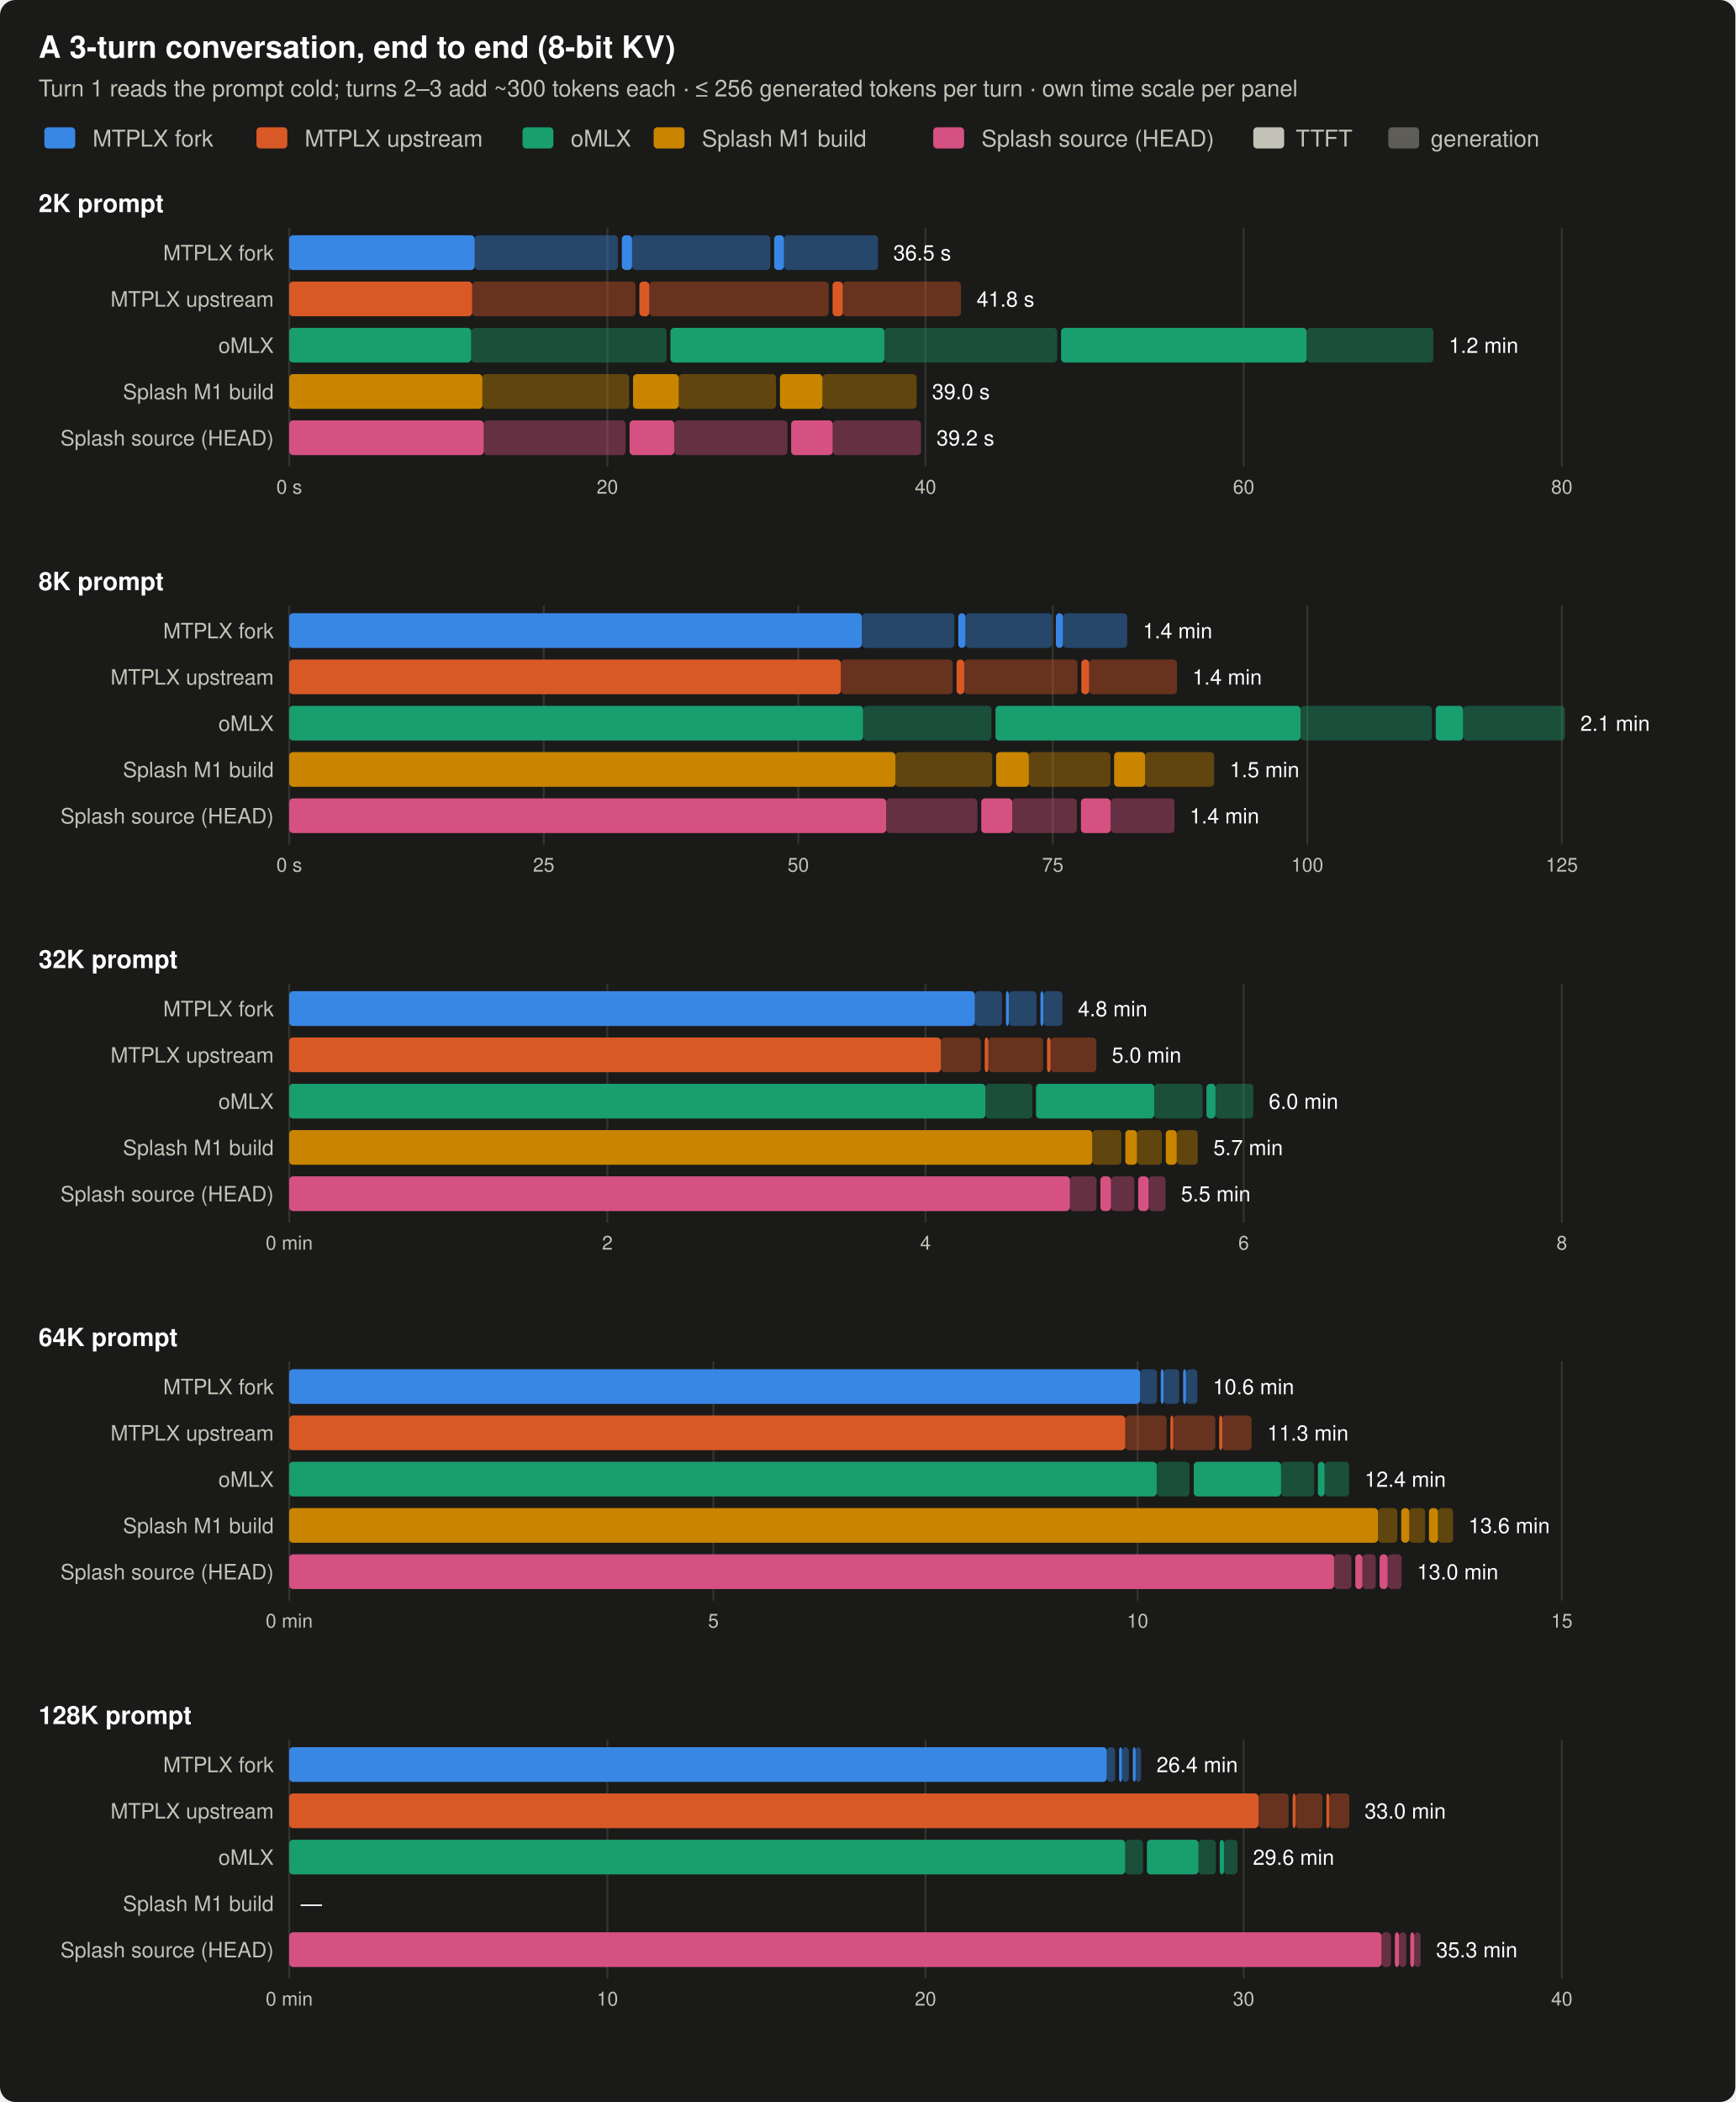
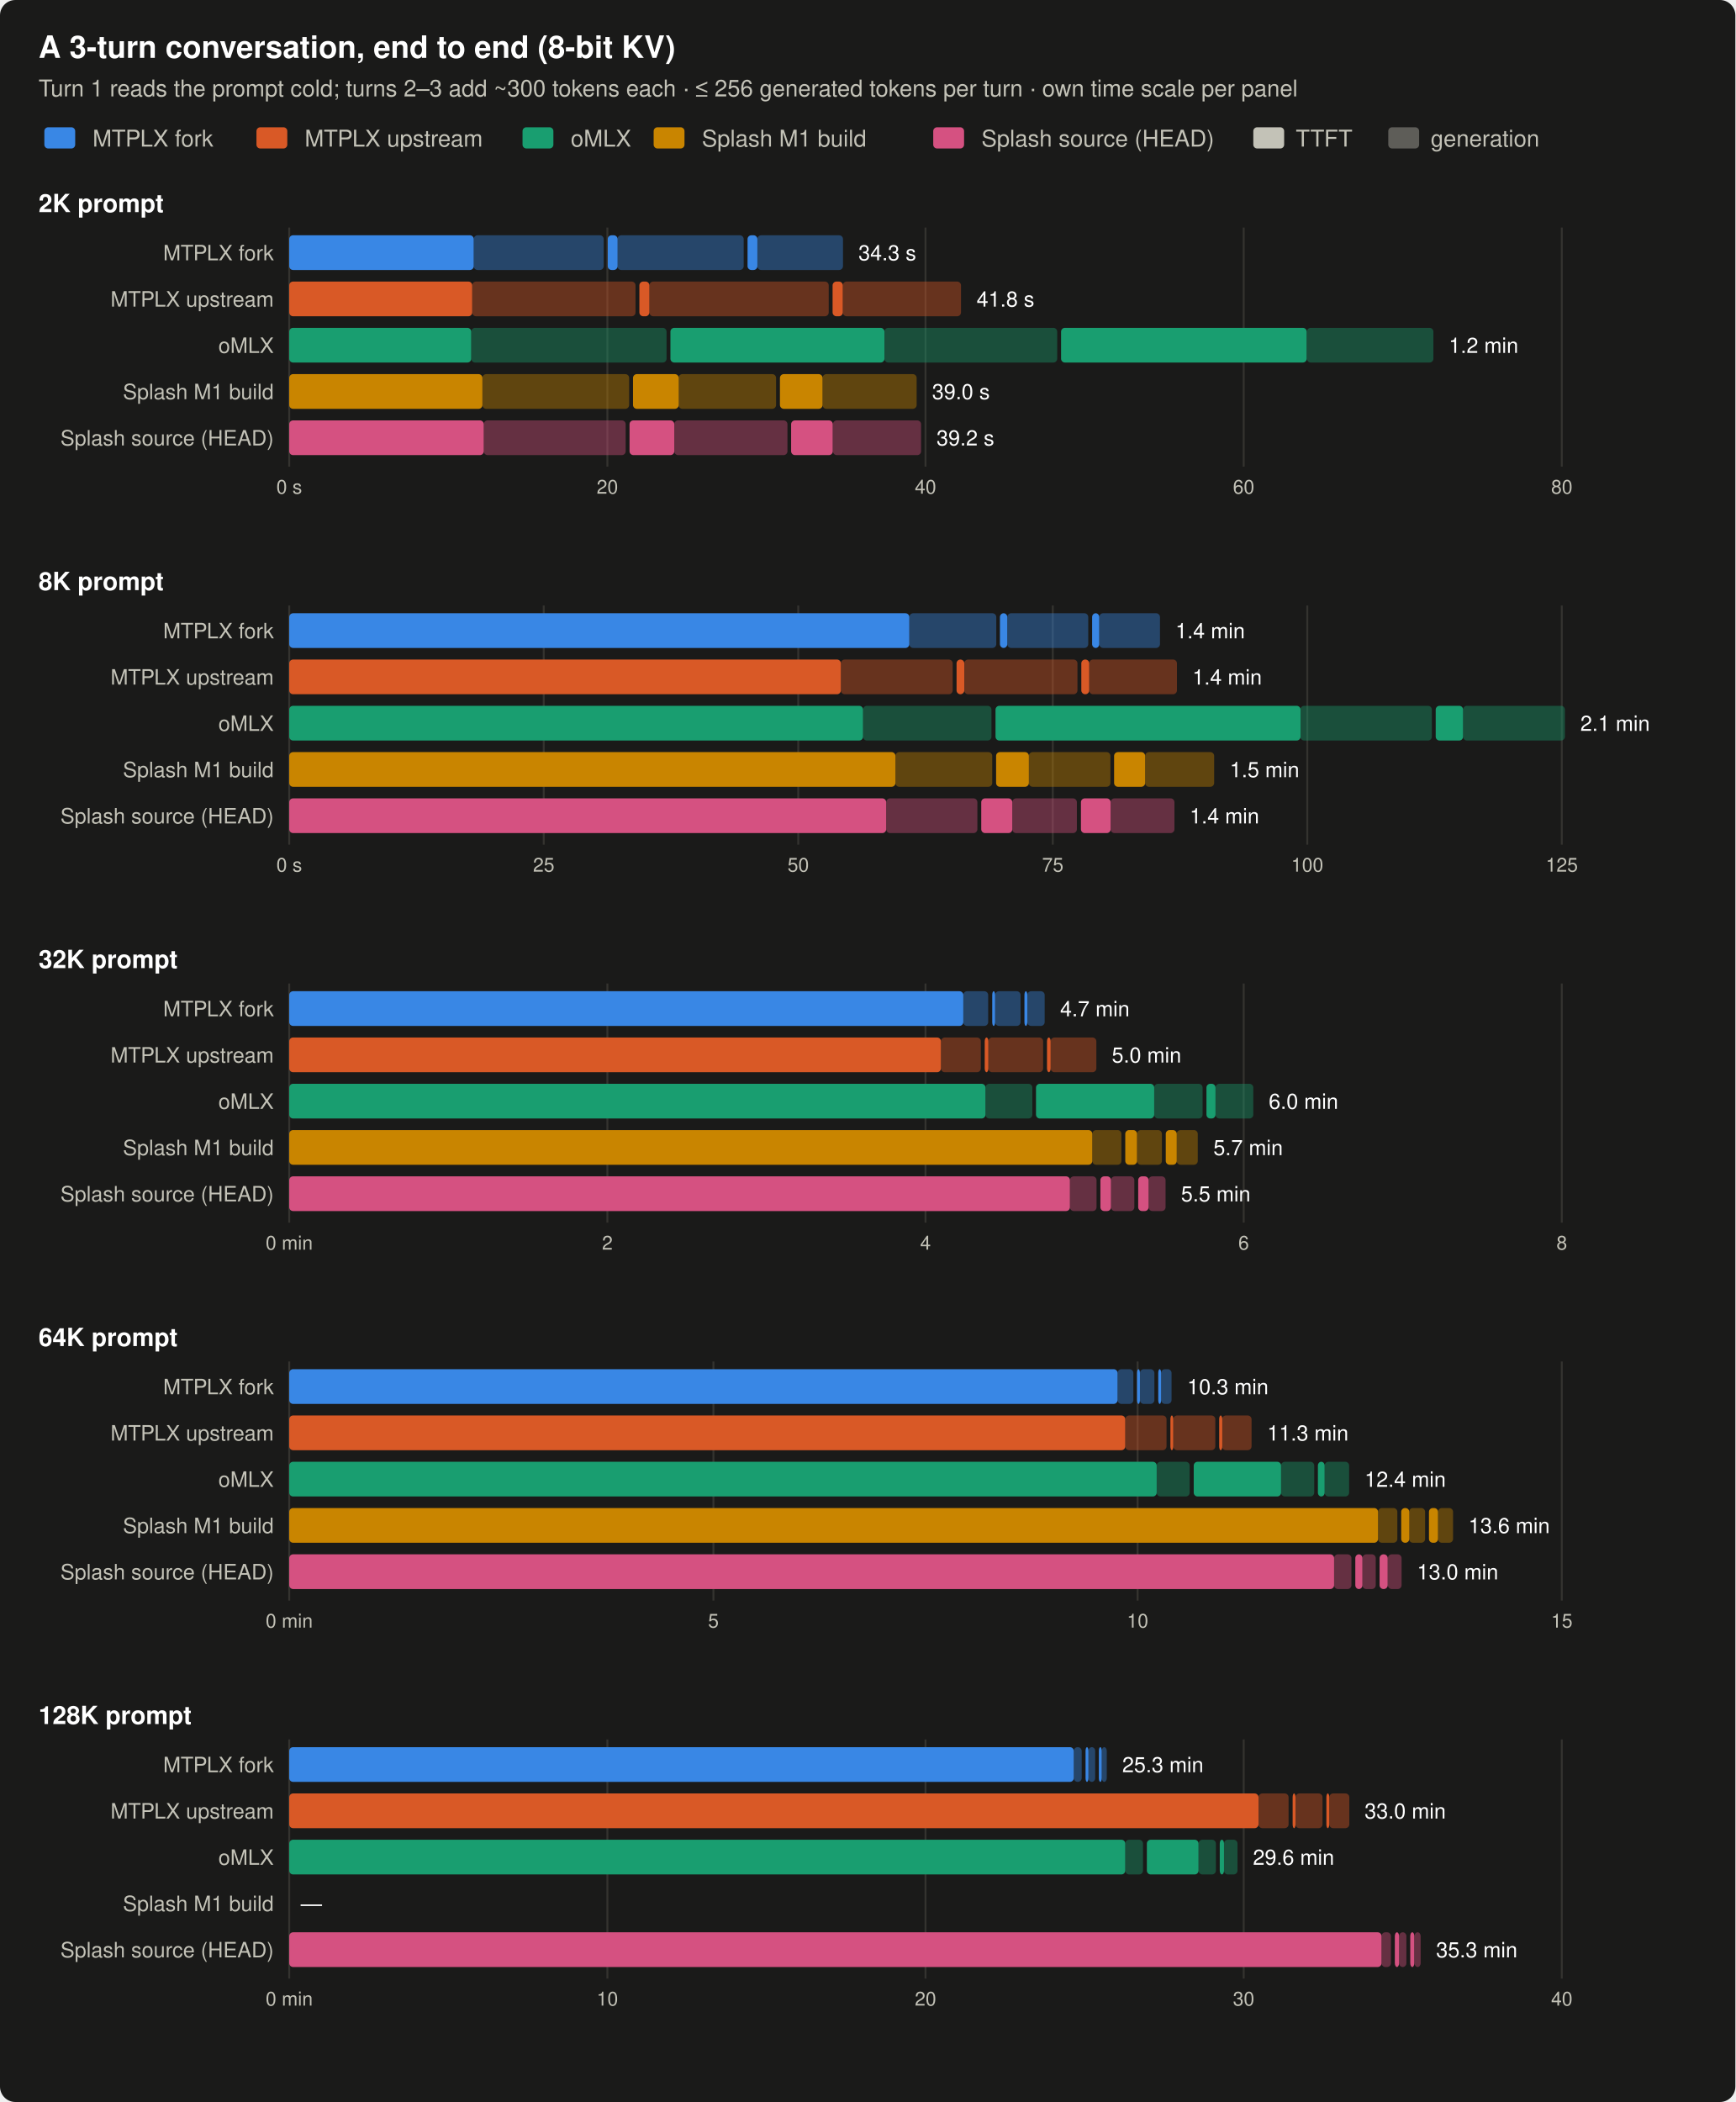
<svg xmlns="http://www.w3.org/2000/svg" viewBox="0 0 900 1090" width="900" height="1090" role="img" aria-label="A 3-turn conversation, end to end (8-bit KV)" font-family="-apple-system,BlinkMacSystemFont,Segoe UI,Helvetica,Arial,sans-serif">
  <rect width="900" height="1090" rx="8" fill="#1a1a19" />
  <text x="20" y="30" fill="#ffffff" font-size="16" font-weight="600">A 3-turn conversation, end to end (8-bit KV)</text>
  <text x="20" y="50" fill="#c3c2b7" font-size="12">Turn 1 reads the prompt cold; turns 2–3 add ~300 tokens each · ≤ 256 generated tokens per turn · own time scale per panel</text>
  <rect x="23" y="66" width="16" height="11" rx="2" fill="#3987e5" />
  <text x="48" y="76" fill="#c3c2b7" font-size="12">MTPLX fork</text>
  <rect x="133" y="66" width="16" height="11" rx="2" fill="#d95926" />
  <text x="158" y="76" fill="#c3c2b7" font-size="12">MTPLX upstream</text>
  <rect x="271" y="66" width="16" height="11" rx="2" fill="#199e70" />
  <text x="296" y="76" fill="#c3c2b7" font-size="12">oMLX</text>
  <rect x="339" y="66" width="16" height="11" rx="2" fill="#c98500" />
  <text x="364" y="76" fill="#c3c2b7" font-size="12">Splash M1 build</text>
  <rect x="484" y="66" width="16" height="11" rx="2" fill="#d55181" />
  <text x="509" y="76" fill="#c3c2b7" font-size="12">Splash source (HEAD)</text>
  <rect x="650" y="66" width="16" height="11" rx="2" fill="#c3c2b7" />
  <text x="672" y="76" fill="#c3c2b7" font-size="12">TTFT</text>
  <rect x="720" y="66" width="16" height="11" rx="2" fill="#c3c2b7" fill-opacity="0.4" />
  <text x="742" y="76" fill="#c3c2b7" font-size="12">generation</text>
  <text x="20" y="110" fill="#ffffff" font-size="13" font-weight="600">2K prompt</text>
  <line x1="150.0" x2="150.0" y1="118" y2="242" stroke="#34332f" />
  <text x="150.0" y="256" fill="#c3c2b7" font-size="10" text-anchor="middle">0 s</text>
  <line x1="315.0" x2="315.0" y1="118" y2="242" stroke="#34332f" />
  <text x="315.0" y="256" fill="#c3c2b7" font-size="10" text-anchor="middle">20 </text>
  <line x1="480.0" x2="480.0" y1="118" y2="242" stroke="#34332f" />
  <text x="480.0" y="256" fill="#c3c2b7" font-size="10" text-anchor="middle">40 </text>
  <line x1="645.0" x2="645.0" y1="118" y2="242" stroke="#34332f" />
  <text x="645.0" y="256" fill="#c3c2b7" font-size="10" text-anchor="middle">60 </text>
  <line x1="810.0" x2="810.0" y1="118" y2="242" stroke="#34332f" />
  <text x="810.0" y="256" fill="#c3c2b7" font-size="10" text-anchor="middle">80 </text>
  <text x="142" y="135" fill="#c3c2b7" font-size="11" text-anchor="end">MTPLX fork</text>
-   <rect x="150.0" y="122" width="96.2" height="18" rx="2" fill="#3987e5" />
-   <rect x="246.2" y="122" width="74.3" height="18" rx="2" fill="#3987e5" fill-opacity="0.4" />
-   <rect x="322.5" y="122" width="5.3" height="18" rx="2" fill="#3987e5" />
-   <rect x="327.8" y="122" width="71.7" height="18" rx="2" fill="#3987e5" fill-opacity="0.4" />
-   <rect x="401.5" y="122" width="5.1" height="18" rx="2" fill="#3987e5" />
-   <rect x="406.6" y="122" width="48.8" height="18" rx="2" fill="#3987e5" fill-opacity="0.4" />
-   <text x="463.3" y="135" fill="#ffffff" font-size="11">36.5 s</text>
+   <rect x="150.0" y="122" width="95.7" height="18" rx="2" fill="#3987e5" />
+   <rect x="245.7" y="122" width="67.4" height="18" rx="2" fill="#3987e5" fill-opacity="0.4" />
+   <rect x="315.2" y="122" width="5.1" height="18" rx="2" fill="#3987e5" />
+   <rect x="320.2" y="122" width="65.5" height="18" rx="2" fill="#3987e5" fill-opacity="0.4" />
+   <rect x="387.7" y="122" width="5.1" height="18" rx="2" fill="#3987e5" />
+   <rect x="392.8" y="122" width="44.4" height="18" rx="2" fill="#3987e5" fill-opacity="0.4" />
+   <text x="445.2" y="135" fill="#ffffff" font-size="11">34.3 s</text>
  <text x="142" y="159" fill="#c3c2b7" font-size="11" text-anchor="end">MTPLX upstream</text>
  <rect x="150.0" y="146" width="94.9" height="18" rx="2" fill="#d95926" />
  <rect x="244.9" y="146" width="84.7" height="18" rx="2" fill="#d95926" fill-opacity="0.4" />
  <rect x="331.6" y="146" width="5.2" height="18" rx="2" fill="#d95926" />
  <rect x="336.8" y="146" width="93.0" height="18" rx="2" fill="#d95926" fill-opacity="0.4" />
  <rect x="431.8" y="146" width="5.3" height="18" rx="2" fill="#d95926" />
  <rect x="437.1" y="146" width="61.3" height="18" rx="2" fill="#d95926" fill-opacity="0.4" />
  <text x="506.5" y="159" fill="#ffffff" font-size="11">41.8 s</text>
  <text x="142" y="183" fill="#c3c2b7" font-size="11" text-anchor="end">oMLX</text>
  <rect x="150.0" y="170" width="94.4" height="18" rx="2" fill="#199e70" />
  <rect x="244.4" y="170" width="101.3" height="18" rx="2" fill="#199e70" fill-opacity="0.4" />
  <rect x="347.7" y="170" width="111.0" height="18" rx="2" fill="#199e70" />
  <rect x="458.7" y="170" width="89.6" height="18" rx="2" fill="#199e70" fill-opacity="0.4" />
  <rect x="550.3" y="170" width="127.4" height="18" rx="2" fill="#199e70" />
  <rect x="677.8" y="170" width="65.6" height="18" rx="2" fill="#199e70" fill-opacity="0.4" />
  <text x="751.4" y="183" fill="#ffffff" font-size="11">1.2 min</text>
  <text x="142" y="207" fill="#c3c2b7" font-size="11" text-anchor="end">Splash M1 build</text>
  <rect x="150.0" y="194" width="100.2" height="18" rx="2" fill="#c98500" />
  <rect x="250.2" y="194" width="76.1" height="18" rx="2" fill="#c98500" fill-opacity="0.4" />
  <rect x="328.3" y="194" width="23.7" height="18" rx="2" fill="#c98500" />
  <rect x="351.9" y="194" width="50.6" height="18" rx="2" fill="#c98500" fill-opacity="0.4" />
  <rect x="404.5" y="194" width="22.1" height="18" rx="2" fill="#c98500" />
  <rect x="426.6" y="194" width="48.8" height="18" rx="2" fill="#c98500" fill-opacity="0.4" />
  <text x="483.4" y="207" fill="#ffffff" font-size="11">39.0 s</text>
  <text x="142" y="231" fill="#c3c2b7" font-size="11" text-anchor="end">Splash source (HEAD)</text>
  <rect x="150.0" y="218" width="100.9" height="18" rx="2" fill="#d55181" />
  <rect x="250.9" y="218" width="73.6" height="18" rx="2" fill="#d55181" fill-opacity="0.4" />
  <rect x="326.5" y="218" width="23.2" height="18" rx="2" fill="#d55181" />
  <rect x="349.7" y="218" width="58.7" height="18" rx="2" fill="#d55181" fill-opacity="0.4" />
  <rect x="410.3" y="218" width="21.6" height="18" rx="2" fill="#d55181" />
  <rect x="432.0" y="218" width="45.7" height="18" rx="2" fill="#d55181" fill-opacity="0.4" />
  <text x="485.7" y="231" fill="#ffffff" font-size="11">39.2 s</text>
  <text x="20" y="306" fill="#ffffff" font-size="13" font-weight="600">8K prompt</text>
  <line x1="150.0" x2="150.0" y1="314" y2="438" stroke="#34332f" />
  <text x="150.0" y="452" fill="#c3c2b7" font-size="10" text-anchor="middle">0 s</text>
  <line x1="282.0" x2="282.0" y1="314" y2="438" stroke="#34332f" />
  <text x="282.0" y="452" fill="#c3c2b7" font-size="10" text-anchor="middle">25 </text>
  <line x1="414.0" x2="414.0" y1="314" y2="438" stroke="#34332f" />
  <text x="414.0" y="452" fill="#c3c2b7" font-size="10" text-anchor="middle">50 </text>
  <line x1="546.0" x2="546.0" y1="314" y2="438" stroke="#34332f" />
  <text x="546.0" y="452" fill="#c3c2b7" font-size="10" text-anchor="middle">75 </text>
  <line x1="678.0" x2="678.0" y1="314" y2="438" stroke="#34332f" />
  <text x="678.0" y="452" fill="#c3c2b7" font-size="10" text-anchor="middle">100 </text>
  <line x1="810.0" x2="810.0" y1="314" y2="438" stroke="#34332f" />
  <text x="810.0" y="452" fill="#c3c2b7" font-size="10" text-anchor="middle">125 </text>
  <text x="142" y="331" fill="#c3c2b7" font-size="11" text-anchor="end">MTPLX fork</text>
-   <rect x="150.0" y="318" width="297.0" height="18" rx="2" fill="#3987e5" />
-   <rect x="447.0" y="318" width="48.0" height="18" rx="2" fill="#3987e5" fill-opacity="0.4" />
-   <rect x="497.0" y="318" width="3.7" height="18" rx="2" fill="#3987e5" />
-   <rect x="500.7" y="318" width="44.9" height="18" rx="2" fill="#3987e5" fill-opacity="0.4" />
-   <rect x="547.6" y="318" width="3.7" height="18" rx="2" fill="#3987e5" />
-   <rect x="551.3" y="318" width="33.3" height="18" rx="2" fill="#3987e5" fill-opacity="0.4" />
-   <text x="592.7" y="331" fill="#ffffff" font-size="11">1.4 min</text>
+   <rect x="150.0" y="318" width="321.6" height="18" rx="2" fill="#3987e5" />
+   <rect x="471.6" y="318" width="45.1" height="18" rx="2" fill="#3987e5" fill-opacity="0.4" />
+   <rect x="518.6" y="318" width="3.8" height="18" rx="2" fill="#3987e5" />
+   <rect x="522.4" y="318" width="42.0" height="18" rx="2" fill="#3987e5" fill-opacity="0.4" />
+   <rect x="566.4" y="318" width="3.7" height="18" rx="2" fill="#3987e5" />
+   <rect x="570.1" y="318" width="31.5" height="18" rx="2" fill="#3987e5" fill-opacity="0.4" />
+   <text x="609.6" y="331" fill="#ffffff" font-size="11">1.4 min</text>
  <text x="142" y="355" fill="#c3c2b7" font-size="11" text-anchor="end">MTPLX upstream</text>
  <rect x="150.0" y="342" width="286.1" height="18" rx="2" fill="#d95926" />
  <rect x="436.1" y="342" width="58.0" height="18" rx="2" fill="#d95926" fill-opacity="0.4" />
  <rect x="496.1" y="342" width="4.0" height="18" rx="2" fill="#d95926" />
  <rect x="500.1" y="342" width="58.7" height="18" rx="2" fill="#d95926" fill-opacity="0.4" />
  <rect x="560.8" y="342" width="4.1" height="18" rx="2" fill="#d95926" />
  <rect x="564.9" y="342" width="45.5" height="18" rx="2" fill="#d95926" fill-opacity="0.4" />
  <text x="618.4" y="355" fill="#ffffff" font-size="11">1.4 min</text>
  <text x="142" y="379" fill="#c3c2b7" font-size="11" text-anchor="end">oMLX</text>
  <rect x="150.0" y="366" width="297.6" height="18" rx="2" fill="#199e70" />
  <rect x="447.6" y="366" width="66.6" height="18" rx="2" fill="#199e70" fill-opacity="0.4" />
  <rect x="516.3" y="366" width="158.2" height="18" rx="2" fill="#199e70" />
  <rect x="674.4" y="366" width="68.2" height="18" rx="2" fill="#199e70" fill-opacity="0.4" />
  <rect x="744.6" y="366" width="14.2" height="18" rx="2" fill="#199e70" />
  <rect x="758.8" y="366" width="52.8" height="18" rx="2" fill="#199e70" fill-opacity="0.4" />
  <text x="819.6" y="379" fill="#ffffff" font-size="11">2.1 min</text>
  <text x="142" y="403" fill="#c3c2b7" font-size="11" text-anchor="end">Splash M1 build</text>
  <rect x="150.0" y="390" width="314.4" height="18" rx="2" fill="#c98500" />
  <rect x="464.4" y="390" width="50.2" height="18" rx="2" fill="#c98500" fill-opacity="0.4" />
  <rect x="516.6" y="390" width="17.0" height="18" rx="2" fill="#c98500" />
  <rect x="533.6" y="390" width="42.3" height="18" rx="2" fill="#c98500" fill-opacity="0.4" />
  <rect x="577.8" y="390" width="16.1" height="18" rx="2" fill="#c98500" />
  <rect x="593.9" y="390" width="35.8" height="18" rx="2" fill="#c98500" fill-opacity="0.4" />
  <text x="637.8" y="403" fill="#ffffff" font-size="11">1.5 min</text>
  <text x="142" y="427" fill="#c3c2b7" font-size="11" text-anchor="end">Splash source (HEAD)</text>
  <rect x="150.0" y="414" width="309.6" height="18" rx="2" fill="#d55181" />
  <rect x="459.6" y="414" width="47.3" height="18" rx="2" fill="#d55181" fill-opacity="0.4" />
  <rect x="508.9" y="414" width="16.1" height="18" rx="2" fill="#d55181" />
  <rect x="525.0" y="414" width="33.5" height="18" rx="2" fill="#d55181" fill-opacity="0.4" />
  <rect x="560.6" y="414" width="15.4" height="18" rx="2" fill="#d55181" />
  <rect x="576.0" y="414" width="33.1" height="18" rx="2" fill="#d55181" fill-opacity="0.4" />
  <text x="617.0" y="427" fill="#ffffff" font-size="11">1.4 min</text>
  <text x="20" y="502" fill="#ffffff" font-size="13" font-weight="600">32K prompt</text>
  <line x1="150.0" x2="150.0" y1="510" y2="634" stroke="#34332f" />
  <text x="150.0" y="648" fill="#c3c2b7" font-size="10" text-anchor="middle">0 min</text>
  <line x1="315.0" x2="315.0" y1="510" y2="634" stroke="#34332f" />
  <text x="315.0" y="648" fill="#c3c2b7" font-size="10" text-anchor="middle">2 </text>
  <line x1="480.0" x2="480.0" y1="510" y2="634" stroke="#34332f" />
  <text x="480.0" y="648" fill="#c3c2b7" font-size="10" text-anchor="middle">4 </text>
  <line x1="645.0" x2="645.0" y1="510" y2="634" stroke="#34332f" />
  <text x="645.0" y="648" fill="#c3c2b7" font-size="10" text-anchor="middle">6 </text>
  <line x1="810.0" x2="810.0" y1="510" y2="634" stroke="#34332f" />
  <text x="810.0" y="648" fill="#c3c2b7" font-size="10" text-anchor="middle">8 </text>
  <text x="142" y="527" fill="#c3c2b7" font-size="11" text-anchor="end">MTPLX fork</text>
-   <rect x="150.0" y="514" width="355.6" height="18" rx="2" fill="#3987e5" />
-   <rect x="505.6" y="514" width="14.1" height="18" rx="2" fill="#3987e5" fill-opacity="0.4" />
-   <rect x="521.7" y="514" width="1.5" height="18" rx="2" fill="#3987e5" />
-   <rect x="523.2" y="514" width="14.4" height="18" rx="2" fill="#3987e5" fill-opacity="0.4" />
-   <rect x="539.6" y="514" width="1.5" height="18" rx="2" fill="#3987e5" />
-   <rect x="541.1" y="514" width="9.9" height="18" rx="2" fill="#3987e5" fill-opacity="0.4" />
-   <text x="559.0" y="527" fill="#ffffff" font-size="11">4.8 min</text>
+   <rect x="150.0" y="514" width="349.6" height="18" rx="2" fill="#3987e5" />
+   <rect x="499.6" y="514" width="12.9" height="18" rx="2" fill="#3987e5" fill-opacity="0.4" />
+   <rect x="514.6" y="514" width="1.5" height="18" rx="2" fill="#3987e5" />
+   <rect x="516.1" y="514" width="13.2" height="18" rx="2" fill="#3987e5" fill-opacity="0.4" />
+   <rect x="531.3" y="514" width="1.5" height="18" rx="2" fill="#3987e5" />
+   <rect x="532.8" y="514" width="9.0" height="18" rx="2" fill="#3987e5" fill-opacity="0.4" />
+   <text x="549.8" y="527" fill="#ffffff" font-size="11">4.7 min</text>
  <text x="142" y="551" fill="#c3c2b7" font-size="11" text-anchor="end">MTPLX upstream</text>
  <rect x="150.0" y="538" width="338.0" height="18" rx="2" fill="#d95926" />
  <rect x="488.0" y="538" width="20.7" height="18" rx="2" fill="#d95926" fill-opacity="0.4" />
  <rect x="510.7" y="538" width="1.9" height="18" rx="2" fill="#d95926" />
  <rect x="512.6" y="538" width="28.4" height="18" rx="2" fill="#d95926" fill-opacity="0.4" />
  <rect x="543.0" y="538" width="1.9" height="18" rx="2" fill="#d95926" />
  <rect x="544.9" y="538" width="23.7" height="18" rx="2" fill="#d95926" fill-opacity="0.4" />
  <text x="576.6" y="551" fill="#ffffff" font-size="11">5.0 min</text>
  <text x="142" y="575" fill="#c3c2b7" font-size="11" text-anchor="end">oMLX</text>
  <rect x="150.0" y="562" width="361.1" height="18" rx="2" fill="#199e70" />
  <rect x="511.1" y="562" width="24.3" height="18" rx="2" fill="#199e70" fill-opacity="0.4" />
  <rect x="537.3" y="562" width="61.3" height="18" rx="2" fill="#199e70" />
  <rect x="598.6" y="562" width="25.1" height="18" rx="2" fill="#199e70" fill-opacity="0.4" />
  <rect x="625.7" y="562" width="4.7" height="18" rx="2" fill="#199e70" />
  <rect x="630.4" y="562" width="19.6" height="18" rx="2" fill="#199e70" fill-opacity="0.4" />
  <text x="658.0" y="575" fill="#ffffff" font-size="11">6.0 min</text>
  <text x="142" y="599" fill="#c3c2b7" font-size="11" text-anchor="end">Splash M1 build</text>
  <rect x="150.0" y="586" width="416.5" height="18" rx="2" fill="#c98500" />
  <rect x="566.5" y="586" width="15.1" height="18" rx="2" fill="#c98500" fill-opacity="0.4" />
  <rect x="583.6" y="586" width="6.1" height="18" rx="2" fill="#c98500" />
  <rect x="589.7" y="586" width="12.9" height="18" rx="2" fill="#c98500" fill-opacity="0.4" />
  <rect x="604.6" y="586" width="5.7" height="18" rx="2" fill="#c98500" />
  <rect x="610.3" y="586" width="10.9" height="18" rx="2" fill="#c98500" fill-opacity="0.4" />
  <text x="629.3" y="599" fill="#ffffff" font-size="11">5.7 min</text>
  <text x="142" y="623" fill="#c3c2b7" font-size="11" text-anchor="end">Splash source (HEAD)</text>
  <rect x="150.0" y="610" width="404.9" height="18" rx="2" fill="#d55181" />
  <rect x="554.9" y="610" width="13.8" height="18" rx="2" fill="#d55181" fill-opacity="0.4" />
  <rect x="570.7" y="610" width="5.5" height="18" rx="2" fill="#d55181" />
  <rect x="576.2" y="610" width="12.1" height="18" rx="2" fill="#d55181" fill-opacity="0.4" />
  <rect x="590.3" y="610" width="5.4" height="18" rx="2" fill="#d55181" />
  <rect x="595.7" y="610" width="8.8" height="18" rx="2" fill="#d55181" fill-opacity="0.4" />
  <text x="612.5" y="623" fill="#ffffff" font-size="11">5.5 min</text>
  <text x="20" y="698" fill="#ffffff" font-size="13" font-weight="600">64K prompt</text>
  <line x1="150.0" x2="150.0" y1="706" y2="830" stroke="#34332f" />
  <text x="150.0" y="844" fill="#c3c2b7" font-size="10" text-anchor="middle">0 min</text>
  <line x1="370.0" x2="370.0" y1="706" y2="830" stroke="#34332f" />
  <text x="370.0" y="844" fill="#c3c2b7" font-size="10" text-anchor="middle">5 </text>
  <line x1="590.0" x2="590.0" y1="706" y2="830" stroke="#34332f" />
  <text x="590.0" y="844" fill="#c3c2b7" font-size="10" text-anchor="middle">10 </text>
  <line x1="810.0" x2="810.0" y1="706" y2="830" stroke="#34332f" />
  <text x="810.0" y="844" fill="#c3c2b7" font-size="10" text-anchor="middle">15 </text>
  <text x="142" y="723" fill="#c3c2b7" font-size="11" text-anchor="end">MTPLX fork</text>
-   <rect x="150.0" y="710" width="441.3" height="18" rx="2" fill="#3987e5" />
-   <rect x="591.3" y="710" width="8.8" height="18" rx="2" fill="#3987e5" fill-opacity="0.4" />
-   <rect x="602.0" y="710" width="1.5" height="18" rx="2" fill="#3987e5" />
-   <rect x="603.5" y="710" width="8.1" height="18" rx="2" fill="#3987e5" fill-opacity="0.4" />
-   <rect x="613.6" y="710" width="1.5" height="18" rx="2" fill="#3987e5" />
-   <rect x="615.1" y="710" width="5.9" height="18" rx="2" fill="#3987e5" fill-opacity="0.4" />
-   <text x="629.0" y="723" fill="#ffffff" font-size="11">10.6 min</text>
+   <rect x="150.0" y="710" width="429.6" height="18" rx="2" fill="#3987e5" />
+   <rect x="579.6" y="710" width="8.2" height="18" rx="2" fill="#3987e5" fill-opacity="0.4" />
+   <rect x="589.7" y="710" width="1.5" height="18" rx="2" fill="#3987e5" />
+   <rect x="591.2" y="710" width="7.5" height="18" rx="2" fill="#3987e5" fill-opacity="0.4" />
+   <rect x="600.7" y="710" width="1.5" height="18" rx="2" fill="#3987e5" />
+   <rect x="602.2" y="710" width="5.4" height="18" rx="2" fill="#3987e5" fill-opacity="0.4" />
+   <text x="615.7" y="723" fill="#ffffff" font-size="11">10.3 min</text>
  <text x="142" y="747" fill="#c3c2b7" font-size="11" text-anchor="end">MTPLX upstream</text>
  <rect x="150.0" y="734" width="433.6" height="18" rx="2" fill="#d95926" />
  <rect x="583.6" y="734" width="21.4" height="18" rx="2" fill="#d95926" fill-opacity="0.4" />
  <rect x="607.0" y="734" width="1.5" height="18" rx="2" fill="#d95926" />
  <rect x="608.5" y="734" width="21.8" height="18" rx="2" fill="#d95926" fill-opacity="0.4" />
  <rect x="632.3" y="734" width="1.6" height="18" rx="2" fill="#d95926" />
  <rect x="633.8" y="734" width="15.3" height="18" rx="2" fill="#d95926" fill-opacity="0.4" />
  <text x="657.2" y="747" fill="#ffffff" font-size="11">11.3 min</text>
  <text x="142" y="771" fill="#c3c2b7" font-size="11" text-anchor="end">oMLX</text>
  <rect x="150.0" y="758" width="449.9" height="18" rx="2" fill="#199e70" />
  <rect x="599.9" y="758" width="17.1" height="18" rx="2" fill="#199e70" fill-opacity="0.4" />
  <rect x="619.1" y="758" width="45.3" height="18" rx="2" fill="#199e70" />
  <rect x="664.4" y="758" width="17.2" height="18" rx="2" fill="#199e70" fill-opacity="0.4" />
  <rect x="683.5" y="758" width="3.5" height="18" rx="2" fill="#199e70" />
  <rect x="687.0" y="758" width="12.7" height="18" rx="2" fill="#199e70" fill-opacity="0.4" />
  <text x="707.7" y="771" fill="#ffffff" font-size="11">12.4 min</text>
  <text x="142" y="795" fill="#c3c2b7" font-size="11" text-anchor="end">Splash M1 build</text>
  <rect x="150.0" y="782" width="564.7" height="18" rx="2" fill="#c98500" />
  <rect x="714.7" y="782" width="10.0" height="18" rx="2" fill="#c98500" fill-opacity="0.4" />
  <rect x="726.7" y="782" width="4.2" height="18" rx="2" fill="#c98500" />
  <rect x="730.8" y="782" width="8.3" height="18" rx="2" fill="#c98500" fill-opacity="0.4" />
  <rect x="741.1" y="782" width="4.7" height="18" rx="2" fill="#c98500" />
  <rect x="745.8" y="782" width="7.8" height="18" rx="2" fill="#c98500" fill-opacity="0.4" />
  <text x="761.6" y="795" fill="#ffffff" font-size="11">13.6 min</text>
  <text x="142" y="819" fill="#c3c2b7" font-size="11" text-anchor="end">Splash source (HEAD)</text>
  <rect x="150.0" y="806" width="541.9" height="18" rx="2" fill="#d55181" />
  <rect x="691.9" y="806" width="9.0" height="18" rx="2" fill="#d55181" fill-opacity="0.4" />
  <rect x="702.9" y="806" width="3.7" height="18" rx="2" fill="#d55181" />
  <rect x="706.6" y="806" width="6.9" height="18" rx="2" fill="#d55181" fill-opacity="0.4" />
  <rect x="715.5" y="806" width="4.2" height="18" rx="2" fill="#d55181" />
  <rect x="719.8" y="806" width="7.1" height="18" rx="2" fill="#d55181" fill-opacity="0.4" />
  <text x="734.9" y="819" fill="#ffffff" font-size="11">13.0 min</text>
  <text x="20" y="894" fill="#ffffff" font-size="13" font-weight="600">128K prompt</text>
  <line x1="150.0" x2="150.0" y1="902" y2="1026" stroke="#34332f" />
  <text x="150.0" y="1040" fill="#c3c2b7" font-size="10" text-anchor="middle">0 min</text>
  <line x1="315.0" x2="315.0" y1="902" y2="1026" stroke="#34332f" />
  <text x="315.0" y="1040" fill="#c3c2b7" font-size="10" text-anchor="middle">10 </text>
  <line x1="480.0" x2="480.0" y1="902" y2="1026" stroke="#34332f" />
  <text x="480.0" y="1040" fill="#c3c2b7" font-size="10" text-anchor="middle">20 </text>
  <line x1="645.0" x2="645.0" y1="902" y2="1026" stroke="#34332f" />
  <text x="645.0" y="1040" fill="#c3c2b7" font-size="10" text-anchor="middle">30 </text>
  <line x1="810.0" x2="810.0" y1="902" y2="1026" stroke="#34332f" />
  <text x="810.0" y="1040" fill="#c3c2b7" font-size="10" text-anchor="middle">40 </text>
  <text x="142" y="919" fill="#c3c2b7" font-size="11" text-anchor="end">MTPLX fork</text>
-   <rect x="150.0" y="906" width="424.0" height="18" rx="2" fill="#3987e5" />
-   <rect x="574.0" y="906" width="4.4" height="18" rx="2" fill="#3987e5" fill-opacity="0.4" />
-   <rect x="580.4" y="906" width="1.5" height="18" rx="2" fill="#3987e5" />
-   <rect x="581.9" y="906" width="3.6" height="18" rx="2" fill="#3987e5" fill-opacity="0.4" />
-   <rect x="587.5" y="906" width="1.5" height="18" rx="2" fill="#3987e5" />
-   <rect x="589.0" y="906" width="2.8" height="18" rx="2" fill="#3987e5" fill-opacity="0.4" />
-   <text x="599.8" y="919" fill="#ffffff" font-size="11">26.4 min</text>
+   <rect x="150.0" y="906" width="406.9" height="18" rx="2" fill="#3987e5" />
+   <rect x="556.9" y="906" width="4.1" height="18" rx="2" fill="#3987e5" fill-opacity="0.4" />
+   <rect x="563.0" y="906" width="1.5" height="18" rx="2" fill="#3987e5" />
+   <rect x="564.5" y="906" width="3.5" height="18" rx="2" fill="#3987e5" fill-opacity="0.4" />
+   <rect x="569.9" y="906" width="1.5" height="18" rx="2" fill="#3987e5" />
+   <rect x="571.4" y="906" width="2.6" height="18" rx="2" fill="#3987e5" fill-opacity="0.4" />
+   <text x="582.0" y="919" fill="#ffffff" font-size="11">25.3 min</text>
  <text x="142" y="943" fill="#c3c2b7" font-size="11" text-anchor="end">MTPLX upstream</text>
  <rect x="150.0" y="930" width="502.7" height="18" rx="2" fill="#d95926" />
  <rect x="652.7" y="930" width="15.6" height="18" rx="2" fill="#d95926" fill-opacity="0.4" />
  <rect x="670.4" y="930" width="1.5" height="18" rx="2" fill="#d95926" />
  <rect x="671.9" y="930" width="14.0" height="18" rx="2" fill="#d95926" fill-opacity="0.4" />
  <rect x="687.9" y="930" width="1.5" height="18" rx="2" fill="#d95926" />
  <rect x="689.4" y="930" width="10.4" height="18" rx="2" fill="#d95926" fill-opacity="0.4" />
  <text x="707.7" y="943" fill="#ffffff" font-size="11">33.0 min</text>
  <text x="142" y="967" fill="#c3c2b7" font-size="11" text-anchor="end">oMLX</text>
  <rect x="150.0" y="954" width="433.6" height="18" rx="2" fill="#199e70" />
  <rect x="583.6" y="954" width="9.2" height="18" rx="2" fill="#199e70" fill-opacity="0.4" />
  <rect x="594.8" y="954" width="26.8" height="18" rx="2" fill="#199e70" />
  <rect x="621.6" y="954" width="9.0" height="18" rx="2" fill="#199e70" fill-opacity="0.4" />
  <rect x="632.6" y="954" width="2.2" height="18" rx="2" fill="#199e70" />
  <rect x="634.8" y="954" width="7.0" height="18" rx="2" fill="#199e70" fill-opacity="0.4" />
  <text x="649.8" y="967" fill="#ffffff" font-size="11">29.6 min</text>
  <text x="142" y="991" fill="#c3c2b7" font-size="11" text-anchor="end">Splash M1 build</text>
  <text x="156.0" y="991" fill="#ffffff" font-size="11">—</text>
  <text x="142" y="1015" fill="#c3c2b7" font-size="11" text-anchor="end">Splash source (HEAD)</text>
  <rect x="150.0" y="1002" width="566.5" height="18" rx="2" fill="#d55181" />
  <rect x="716.5" y="1002" width="4.9" height="18" rx="2" fill="#d55181" fill-opacity="0.4" />
  <rect x="723.4" y="1002" width="2.2" height="18" rx="2" fill="#d55181" />
  <rect x="725.6" y="1002" width="3.8" height="18" rx="2" fill="#d55181" fill-opacity="0.4" />
  <rect x="731.4" y="1002" width="2.1" height="18" rx="2" fill="#d55181" />
  <rect x="733.6" y="1002" width="3.2" height="18" rx="2" fill="#d55181" fill-opacity="0.4" />
  <text x="744.8" y="1015" fill="#ffffff" font-size="11">35.3 min</text>
</svg>
